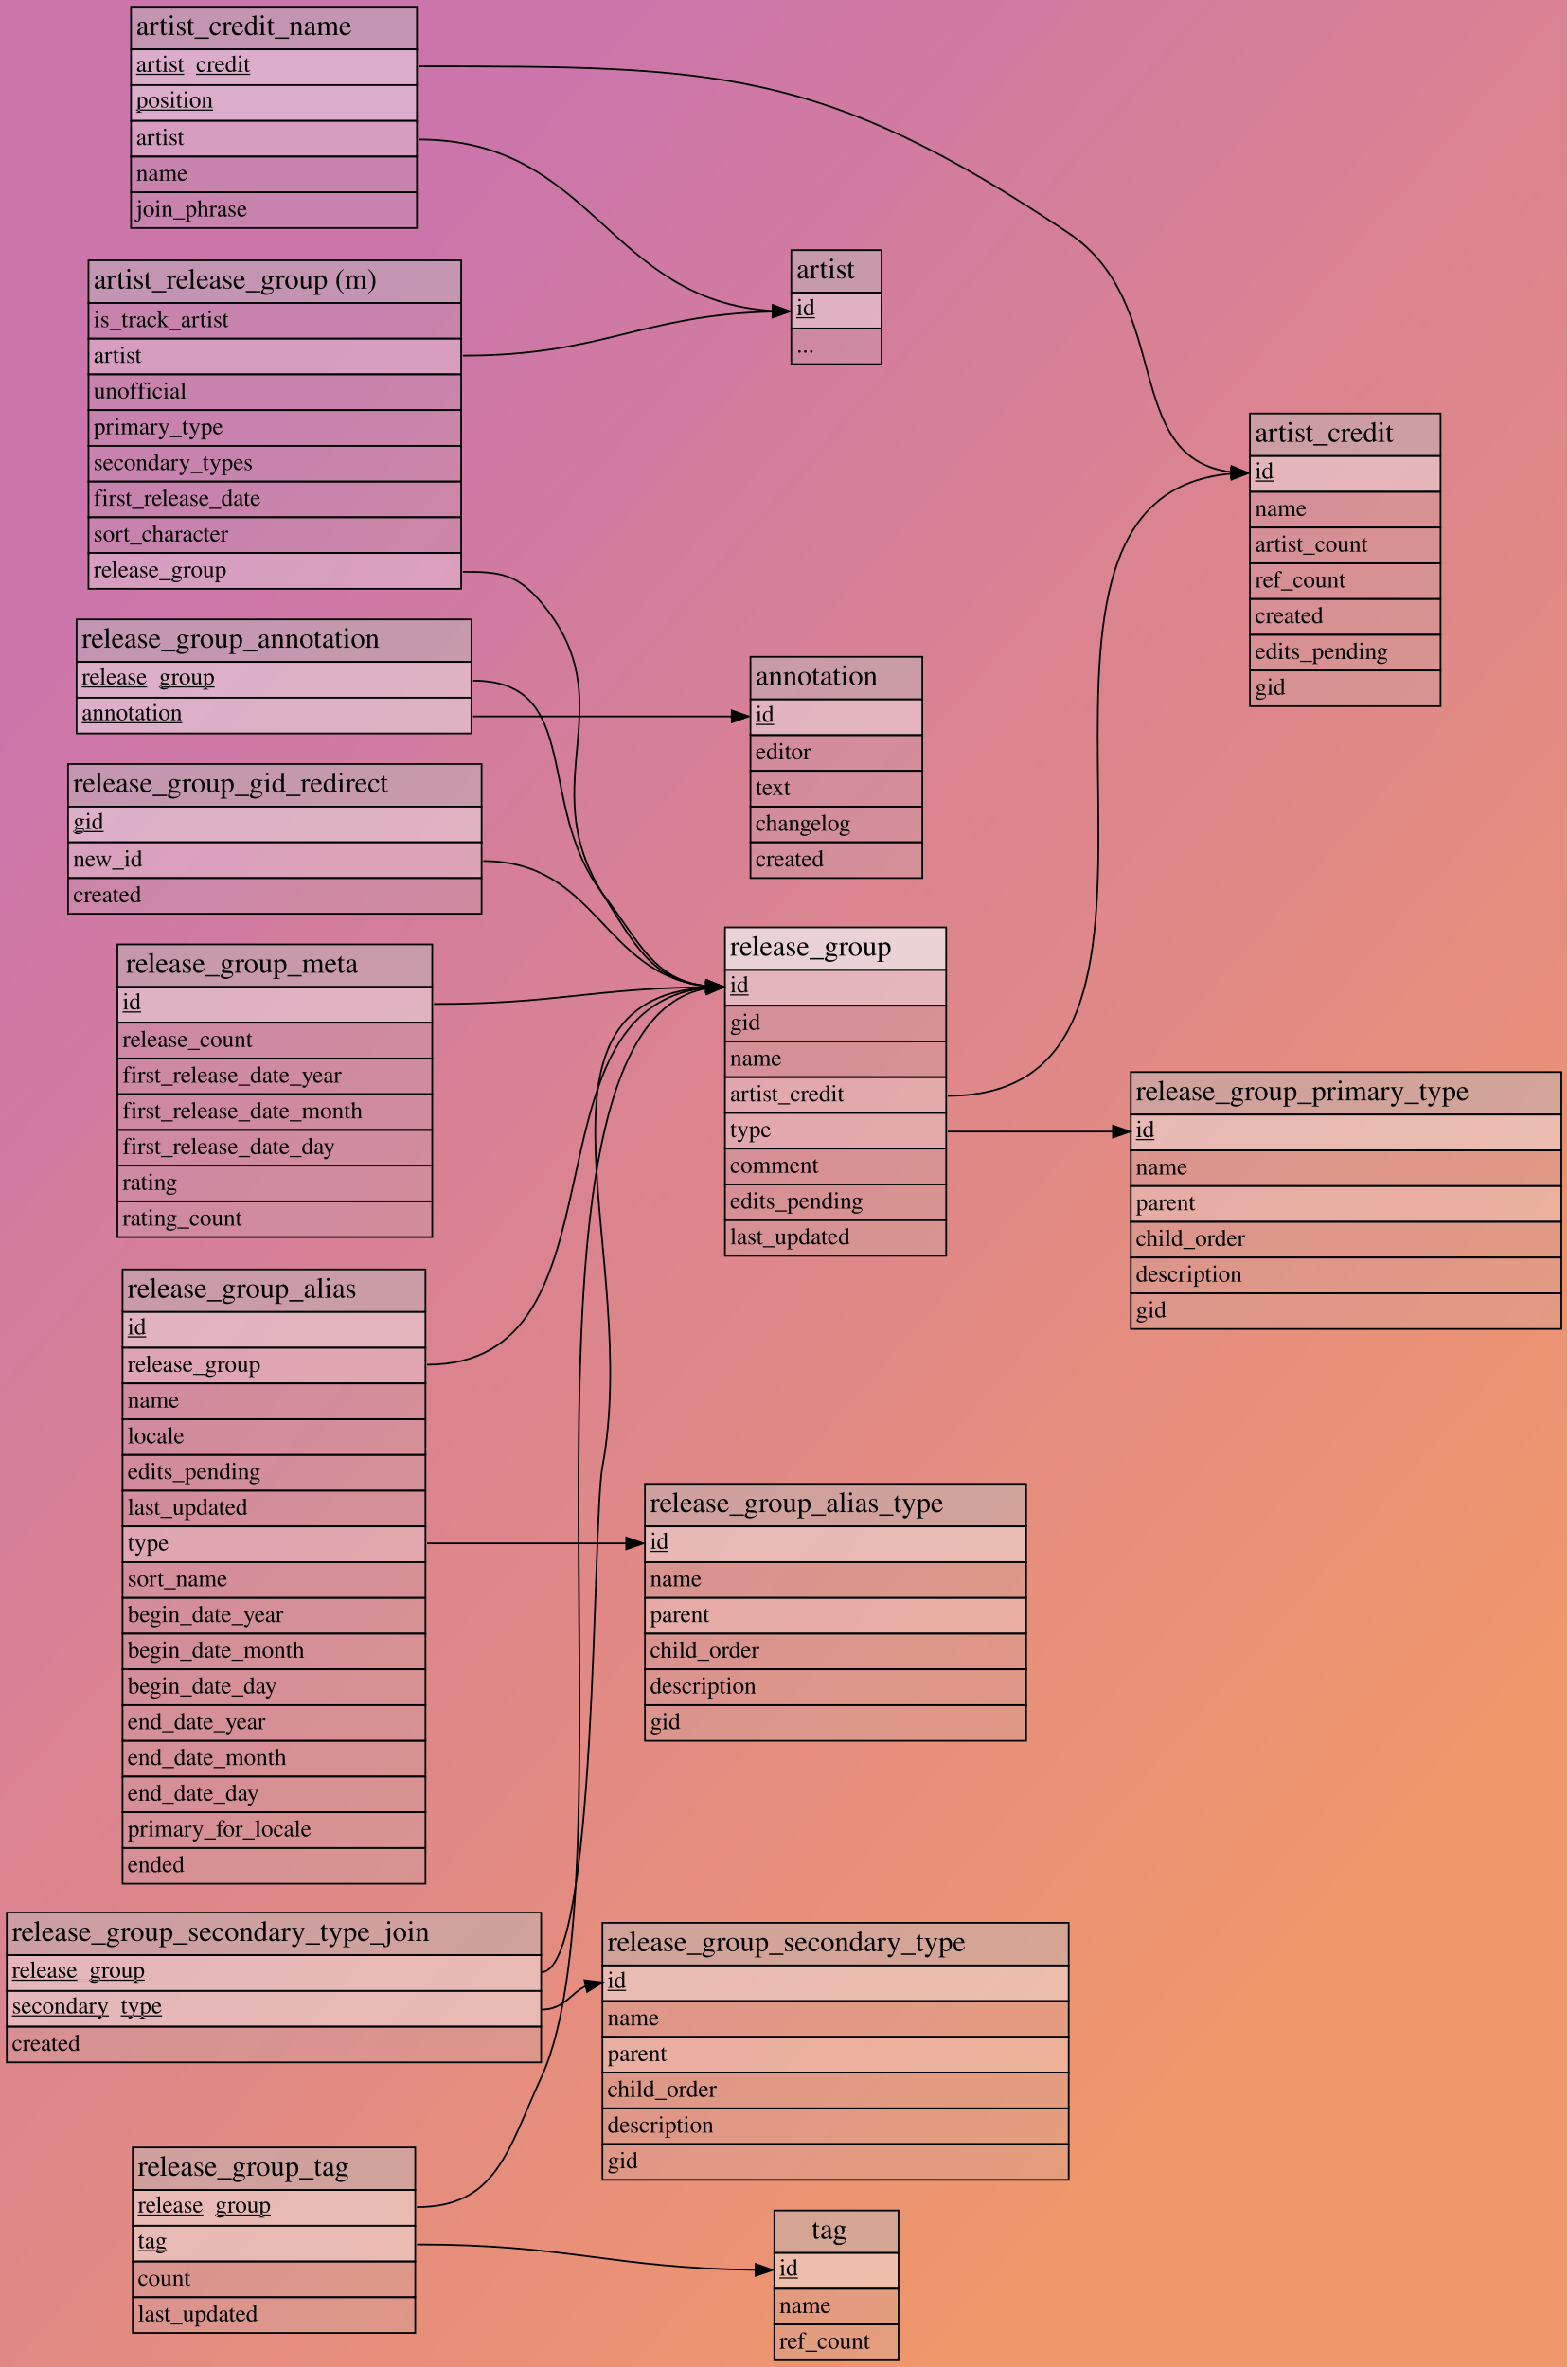
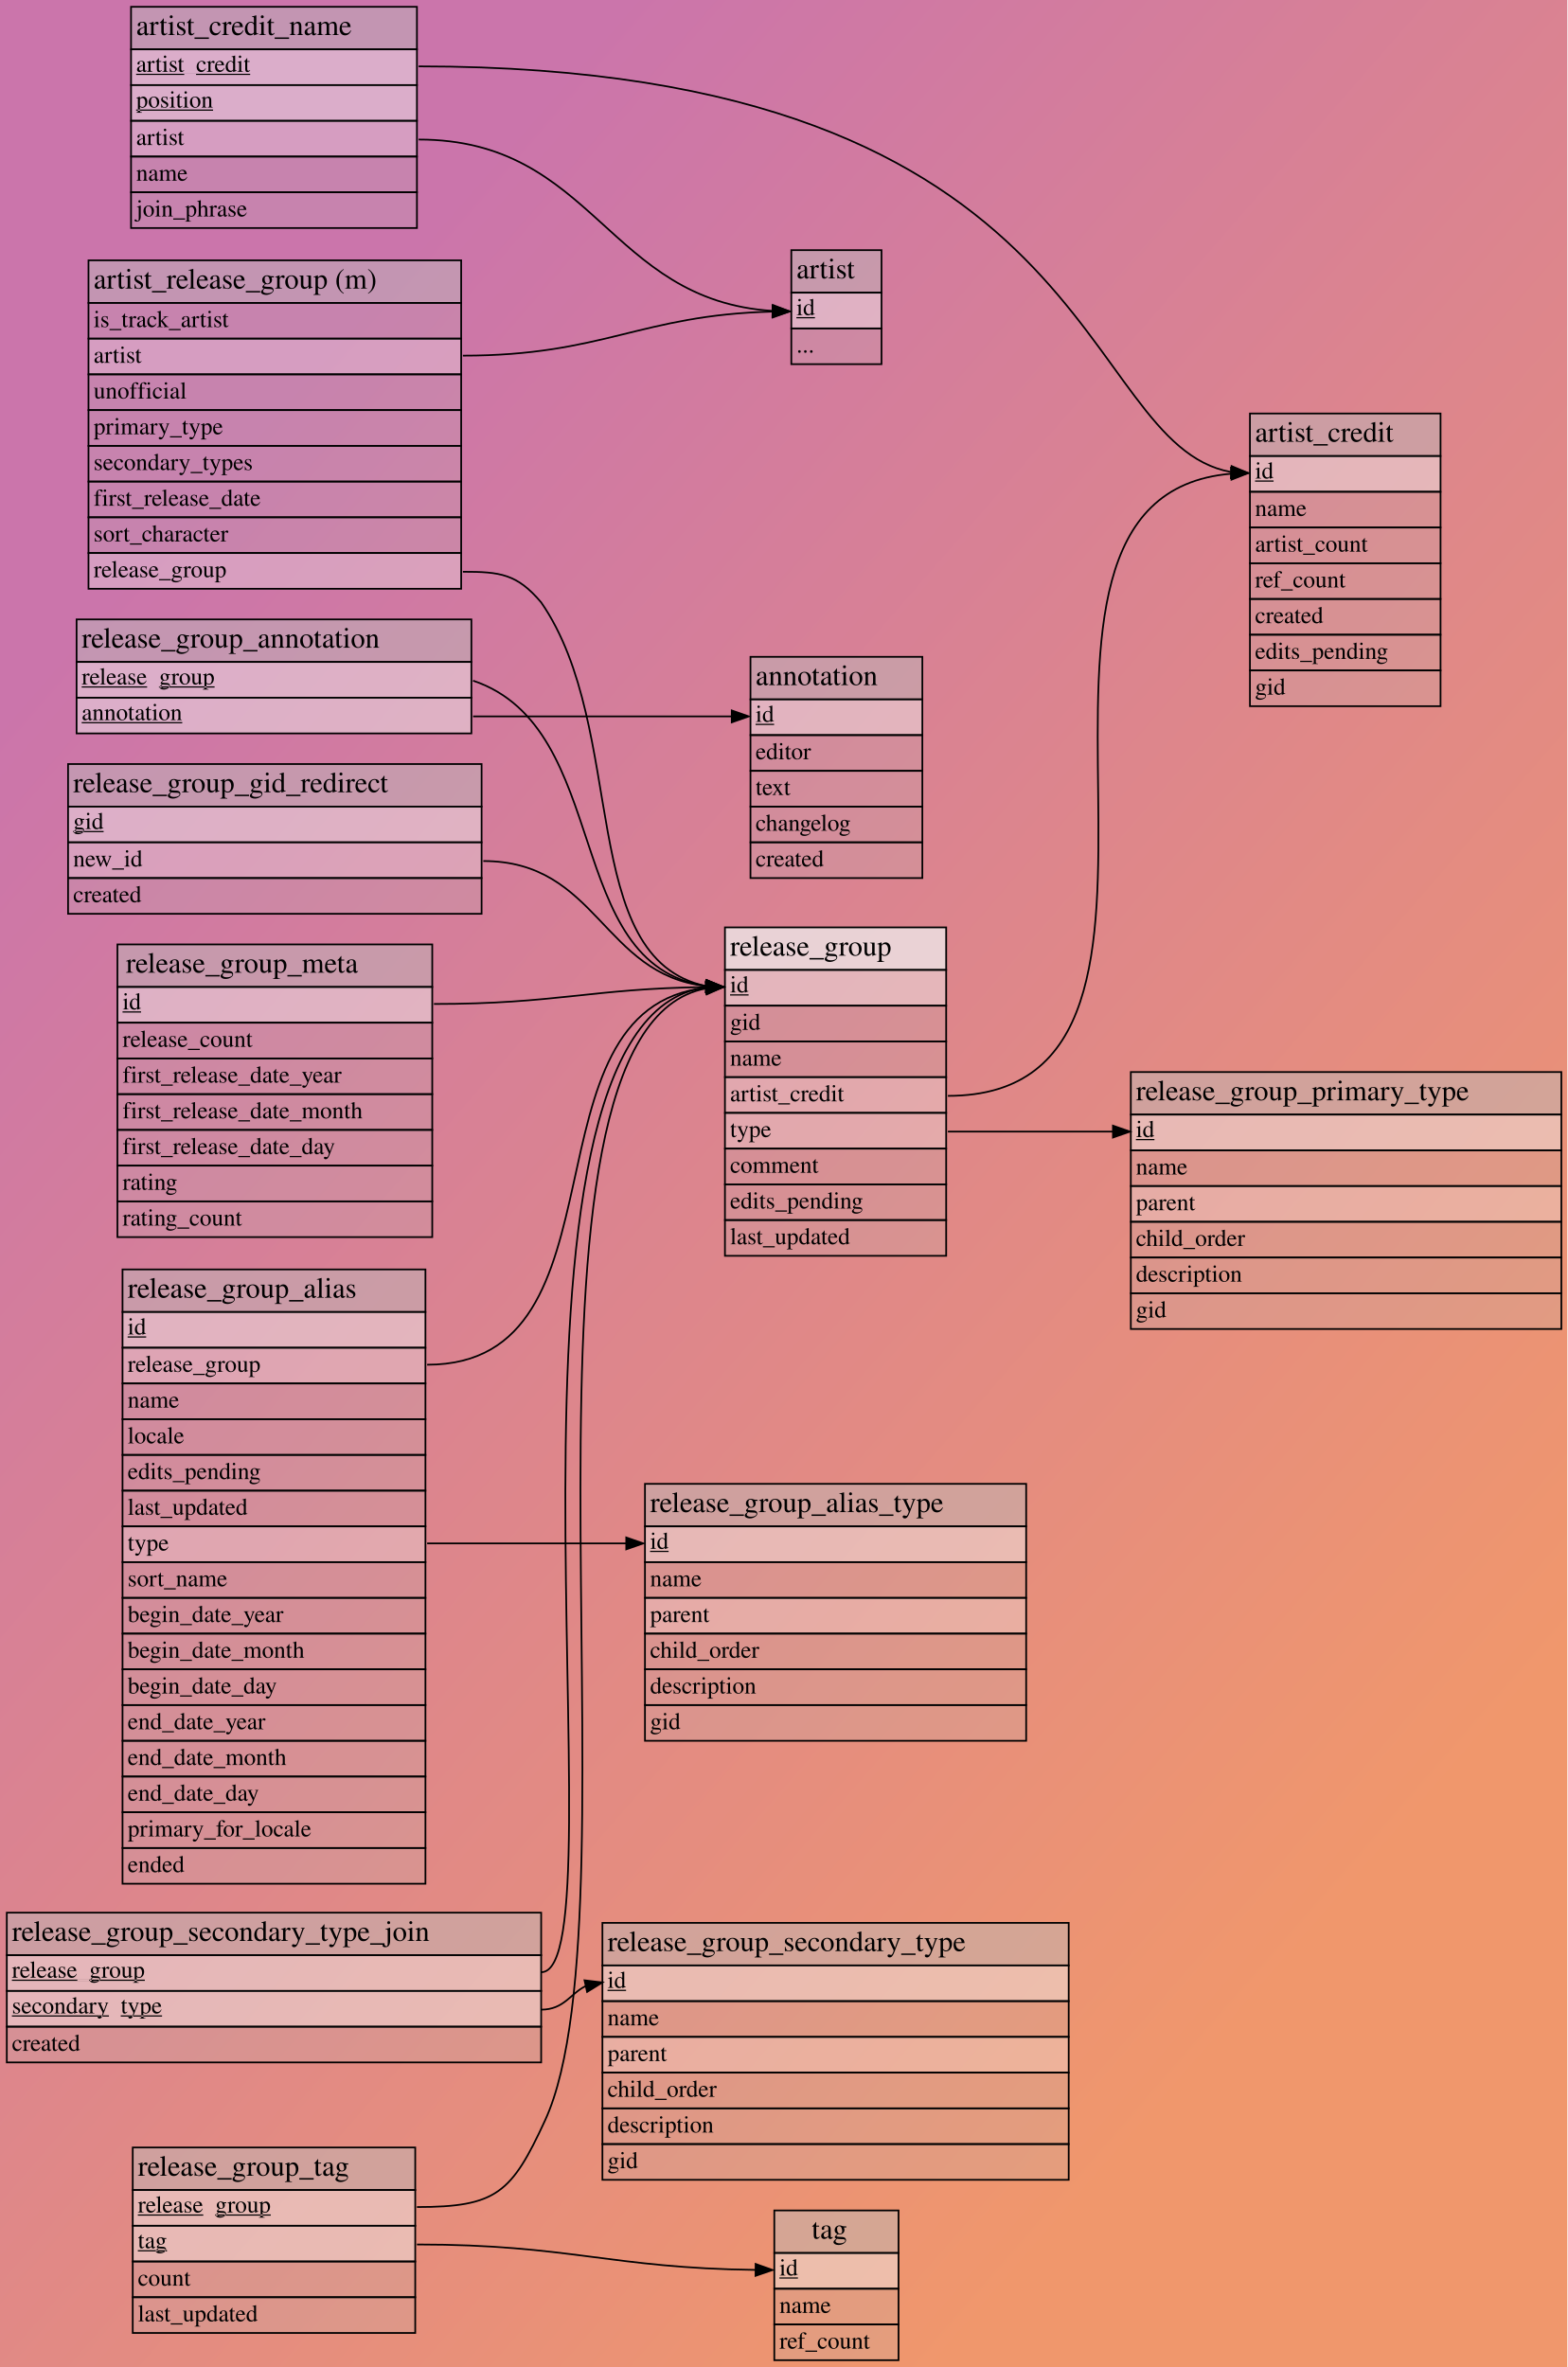
- <svg xmlns="http://www.w3.org/2000/svg" xmlns:xlink="http://www.w3.org/1999/xlink" width="921pt" height="1391pt" viewBox="0 0 921 1391">
+ <svg xmlns="http://www.w3.org/2000/svg" xmlns:xlink="http://www.w3.org/1999/xlink" width="921pt" height="1391pt" version="1.1" viewBox="0 0 921 1391">
  <g class="graph" transform="scale(1) translate(4 1387)">
    <a xlink:title="Tables for the “release_group” core entity type properties">
      <defs>
        <linearGradient id="l_0" x1="57.7" x2="855.3" y1="-1039.2" y2="-343.75" gradientUnits="userSpaceOnUse">
          <stop stop-color="#cb75ab" offset="0" />
          <stop stop-color="#f0976c" offset="1" />
        </linearGradient>
      </defs>
      <polygon points="-4 4 -4 -1387 917 -1387 917 4" fill="url(#l_0)" stroke="transparent" />
    </a>
    <g class="node">
      <polygon points="437 -976 437 -1001 538 -1001 538 -976" fill="#bbb" fill-opacity=".467" stroke="transparent" />
      <polygon points="437 -976 437 -1001 538 -1001 538 -976" fill="none" stroke="#000" />
      <text x="440" y="-984.4" font-family="Times,serif" font-size="17">annotation</text>
      <polygon points="437 -955 437 -976 538 -976 538 -955" fill="#eee" fill-opacity=".467" stroke="transparent" />
      <polygon points="437 -955 437 -976 538 -976 538 -955" fill="none" stroke="#000" />
      <text x="440" y="-962.8" font-family="Times,serif" font-size="14" text-decoration="underline">id</text>
      <polygon points="437 -934 437 -955 538 -955 538 -934" fill="#bbb" fill-opacity=".2" stroke="transparent" />
      <polygon points="437 -934 437 -955 538 -955 538 -934" fill="none" stroke="#000" />
      <text x="440" y="-940.8" font-family="Times,serif" font-size="14">editor</text>
      <polygon points="437 -913 437 -934 538 -934 538 -913" fill="#bbb" fill-opacity=".2" stroke="transparent" />
      <polygon points="437 -913 437 -934 538 -934 538 -913" fill="none" stroke="#000" />
      <text x="440" y="-919.8" font-family="Times,serif" font-size="14">text</text>
      <polygon points="437 -892 437 -913 538 -913 538 -892" fill="#bbb" fill-opacity=".2" stroke="transparent" />
      <polygon points="437 -892 437 -913 538 -913 538 -892" fill="none" stroke="#000" />
      <text x="440" y="-898.8" font-family="Times,serif" font-size="14">changelog</text>
      <polygon points="437 -871 437 -892 538 -892 538 -871" fill="#bbb" fill-opacity=".2" stroke="transparent" />
      <polygon points="437 -871 437 -892 538 -892 538 -871" fill="none" stroke="#000" />
      <text x="440" y="-877.8" font-family="Times,serif" font-size="14">created</text>
    </g>
    <g class="node">
      <polygon points="461 -1215 461 -1240 514 -1240 514 -1215" fill="#bbb" fill-opacity=".467" stroke="transparent" />
      <polygon points="461 -1215 461 -1240 514 -1240 514 -1215" fill="none" stroke="#000" />
      <text x="464" y="-1223.4" font-family="Times,serif" font-size="17">artist</text>
      <polygon points="461 -1194 461 -1215 514 -1215 514 -1194" fill="#eee" fill-opacity=".467" stroke="transparent" />
      <polygon points="461 -1194 461 -1215 514 -1215 514 -1194" fill="none" stroke="#000" />
      <text x="464" y="-1201.8" font-family="Times,serif" font-size="14" text-decoration="underline">id</text>
      <polygon points="461 -1173 461 -1194 514 -1194 514 -1173" fill="#bbb" fill-opacity=".2" stroke="transparent" />
      <polygon points="461 -1173 461 -1194 514 -1194 514 -1173" fill="none" stroke="#000" />
      <text x="464" y="-1179.8" font-family="Times,serif" font-size="14">...</text>
    </g>
    <g class="node">
      <polygon points="730.5 -1119 730.5 -1144 842.5 -1144 842.5 -1119" fill="#bbb" fill-opacity=".467" stroke="transparent" />
      <polygon points="730.5 -1119 730.5 -1144 842.5 -1144 842.5 -1119" fill="none" stroke="#000" />
      <text x="733.5" y="-1127.4" font-family="Times,serif" font-size="17">artist_credit</text>
      <polygon points="730.5 -1098 730.5 -1119 842.5 -1119 842.5 -1098" fill="#eee" fill-opacity=".467" stroke="transparent" />
      <polygon points="730.5 -1098 730.5 -1119 842.5 -1119 842.5 -1098" fill="none" stroke="#000" />
      <text x="733.5" y="-1105.8" font-family="Times,serif" font-size="14" text-decoration="underline">id</text>
      <polygon points="730.5 -1077 730.5 -1098 842.5 -1098 842.5 -1077" fill="#bbb" fill-opacity=".2" stroke="transparent" />
      <polygon points="730.5 -1077 730.5 -1098 842.5 -1098 842.5 -1077" fill="none" stroke="#000" />
      <text x="733.5" y="-1083.8" font-family="Times,serif" font-size="14">name</text>
      <polygon points="730.5 -1056 730.5 -1077 842.5 -1077 842.5 -1056" fill="#bbb" fill-opacity=".2" stroke="transparent" />
      <polygon points="730.5 -1056 730.5 -1077 842.5 -1077 842.5 -1056" fill="none" stroke="#000" />
      <text x="733.5" y="-1062.8" font-family="Times,serif" font-size="14">artist_count</text>
      <polygon points="730.5 -1035 730.5 -1056 842.5 -1056 842.5 -1035" fill="#bbb" fill-opacity=".2" stroke="transparent" />
      <polygon points="730.5 -1035 730.5 -1056 842.5 -1056 842.5 -1035" fill="none" stroke="#000" />
      <text x="733.5" y="-1041.8" font-family="Times,serif" font-size="14">ref_count</text>
      <polygon points="730.5 -1014 730.5 -1035 842.5 -1035 842.5 -1014" fill="#bbb" fill-opacity=".2" stroke="transparent" />
      <polygon points="730.5 -1014 730.5 -1035 842.5 -1035 842.5 -1014" fill="none" stroke="#000" />
      <text x="733.5" y="-1020.8" font-family="Times,serif" font-size="14">created</text>
      <polygon points="730.5 -993 730.5 -1014 842.5 -1014 842.5 -993" fill="#bbb" fill-opacity=".2" stroke="transparent" />
      <polygon points="730.5 -993 730.5 -1014 842.5 -1014 842.5 -993" fill="none" stroke="#000" />
      <text x="733.5" y="-999.8" font-family="Times,serif" font-size="14">edits_pending</text>
      <polygon points="730.5 -972 730.5 -993 842.5 -993 842.5 -972" fill="#bbb" fill-opacity=".2" stroke="transparent" />
      <polygon points="730.5 -972 730.5 -993 842.5 -993 842.5 -972" fill="none" stroke="#000" />
      <text x="733.5" y="-978.8" font-family="Times,serif" font-size="14">gid</text>
    </g>
    <g class="node">
      <polygon points="73 -1358 73 -1383 241 -1383 241 -1358" fill="#bbb" fill-opacity=".467" stroke="transparent" />
      <polygon points="73 -1358 73 -1383 241 -1383 241 -1358" fill="none" stroke="#000" />
      <text x="76" y="-1366.4" font-family="Times,serif" font-size="17">artist_credit_name</text>
      <polygon points="73 -1337 73 -1358 241 -1358 241 -1337" fill="#eee" fill-opacity=".467" stroke="transparent" />
      <polygon points="73 -1337 73 -1358 241 -1358 241 -1337" fill="none" stroke="#000" />
      <text x="76" y="-1344.8" font-family="Times,serif" font-size="14" text-decoration="underline">artist_credit</text>
      <polygon points="73 -1316 73 -1337 241 -1337 241 -1316" fill="#eee" fill-opacity=".467" stroke="transparent" />
      <polygon points="73 -1316 73 -1337 241 -1337 241 -1316" fill="none" stroke="#000" />
      <text x="76" y="-1323.8" font-family="Times,serif" font-size="14" text-decoration="underline">position</text>
      <polygon points="73 -1295 73 -1316 241 -1316 241 -1295" fill="#eee" fill-opacity=".333" stroke="transparent" />
      <polygon points="73 -1295 73 -1316 241 -1316 241 -1295" fill="none" stroke="#000" />
      <text x="76" y="-1301.8" font-family="Times,serif" font-size="14">artist</text>
      <polygon points="73 -1274 73 -1295 241 -1295 241 -1274" fill="#bbb" fill-opacity=".2" stroke="transparent" />
      <polygon points="73 -1274 73 -1295 241 -1295 241 -1274" fill="none" stroke="#000" />
      <text x="76" y="-1280.8" font-family="Times,serif" font-size="14">name</text>
      <polygon points="73 -1253 73 -1274 241 -1274 241 -1253" fill="#bbb" fill-opacity=".2" stroke="transparent" />
      <polygon points="73 -1253 73 -1274 241 -1274 241 -1253" fill="none" stroke="#000" />
      <text x="76" y="-1259.8" font-family="Times,serif" font-size="14">join_phrase</text>
    </g>
    <g class="edge">
      <path d="m242-1305c103.34 0 110.83 94.6 207.99 100.69" fill="none" stroke="#000" />
      <polygon points="450.11 -1207.8 460 -1204 449.9 -1200.8" stroke="#000" />
    </g>
    <g class="edge">
-       <path d="m242-1348c175.28 0 236.33 0.52 382 98 62 41.49 30.55 131.98 95.24 140.37" fill="none" stroke="#000" />
+       <path d="m242-1348c404.46 0 385.55 221.37 477.24 238.37" fill="none" stroke="#000" />
      <polygon points="719.73 -1113.1 729.5 -1109 719.31 -1106.1" stroke="#000" />
    </g>
    <g class="node">
      <polygon points="48 -1209 48 -1234 267 -1234 267 -1209" fill="#bbb" fill-opacity=".467" stroke="transparent" />
      <polygon points="48 -1209 48 -1234 267 -1234 267 -1209" fill="none" stroke="#000" />
      <text x="51" y="-1217.4" font-family="Times,serif" font-size="17">artist_release_group (m)</text>
      <polygon points="48 -1188 48 -1209 267 -1209 267 -1188" fill="#bbb" fill-opacity=".2" stroke="transparent" />
      <polygon points="48 -1188 48 -1209 267 -1209 267 -1188" fill="none" stroke="#000" />
      <text x="51" y="-1194.8" font-family="Times,serif" font-size="14">is_track_artist</text>
      <polygon points="48 -1167 48 -1188 267 -1188 267 -1167" fill="#eee" fill-opacity=".333" stroke="transparent" />
      <polygon points="48 -1167 48 -1188 267 -1188 267 -1167" fill="none" stroke="#000" />
      <text x="51" y="-1173.8" font-family="Times,serif" font-size="14">artist</text>
      <polygon points="48 -1146 48 -1167 267 -1167 267 -1146" fill="#bbb" fill-opacity=".2" stroke="transparent" />
      <polygon points="48 -1146 48 -1167 267 -1167 267 -1146" fill="none" stroke="#000" />
      <text x="51" y="-1152.8" font-family="Times,serif" font-size="14">unofficial</text>
      <polygon points="48 -1125 48 -1146 267 -1146 267 -1125" fill="#bbb" fill-opacity=".2" stroke="transparent" />
      <polygon points="48 -1125 48 -1146 267 -1146 267 -1125" fill="none" stroke="#000" />
      <text x="51" y="-1131.8" font-family="Times,serif" font-size="14">primary_type</text>
      <polygon points="48 -1104 48 -1125 267 -1125 267 -1104" fill="#bbb" fill-opacity=".2" stroke="transparent" />
      <polygon points="48 -1104 48 -1125 267 -1125 267 -1104" fill="none" stroke="#000" />
      <text x="51" y="-1110.8" font-family="Times,serif" font-size="14">secondary_types</text>
      <polygon points="48 -1083 48 -1104 267 -1104 267 -1083" fill="#bbb" fill-opacity=".2" stroke="transparent" />
      <polygon points="48 -1083 48 -1104 267 -1104 267 -1083" fill="none" stroke="#000" />
      <text x="51" y="-1089.8" font-family="Times,serif" font-size="14">first_release_date</text>
      <polygon points="48 -1062 48 -1083 267 -1083 267 -1062" fill="#bbb" fill-opacity=".2" stroke="transparent" />
      <polygon points="48 -1062 48 -1083 267 -1083 267 -1062" fill="none" stroke="#000" />
      <text x="51" y="-1068.8" font-family="Times,serif" font-size="14">sort_character</text>
      <polygon points="48 -1041 48 -1062 267 -1062 267 -1041" fill="#eee" fill-opacity=".333" stroke="transparent" />
      <polygon points="48 -1041 48 -1062 267 -1062 267 -1041" fill="none" stroke="#000" />
      <text x="51" y="-1047.8" font-family="Times,serif" font-size="14">release_group</text>
    </g>
    <g class="edge">
      <path d="m268-1178c82.58 0 104.15-23.91 181.73-25.87" fill="none" stroke="#000" />
      <polygon points="449.96 -1207.4 460 -1204 450.04 -1200.4" stroke="#000" />
    </g>
    <g class="node">
      <polygon points="422 -817 422 -842 552 -842 552 -817" fill="#eee" fill-opacity=".733" stroke="transparent" />
      <polygon points="422 -817 422 -842 552 -842 552 -817" fill="none" stroke="#000" />
      <text x="425" y="-825.4" font-family="Times,serif" font-size="17">release_group</text>
      <polygon points="422 -796 422 -817 552 -817 552 -796" fill="#eee" fill-opacity=".467" stroke="transparent" />
      <polygon points="422 -796 422 -817 552 -817 552 -796" fill="none" stroke="#000" />
      <text x="425" y="-803.8" font-family="Times,serif" font-size="14" text-decoration="underline">id</text>
      <polygon points="422 -775 422 -796 552 -796 552 -775" fill="#bbb" fill-opacity=".2" stroke="transparent" />
      <polygon points="422 -775 422 -796 552 -796 552 -775" fill="none" stroke="#000" />
      <text x="425" y="-781.8" font-family="Times,serif" font-size="14">gid</text>
      <polygon points="422 -754 422 -775 552 -775 552 -754" fill="#bbb" fill-opacity=".2" stroke="transparent" />
      <polygon points="422 -754 422 -775 552 -775 552 -754" fill="none" stroke="#000" />
      <text x="425" y="-760.8" font-family="Times,serif" font-size="14">name</text>
      <polygon points="422 -733 422 -754 552 -754 552 -733" fill="#eee" fill-opacity=".333" stroke="transparent" />
      <polygon points="422 -733 422 -754 552 -754 552 -733" fill="none" stroke="#000" />
      <text x="425" y="-739.8" font-family="Times,serif" font-size="14">artist_credit</text>
      <polygon points="422 -712 422 -733 552 -733 552 -712" fill="#eee" fill-opacity=".333" stroke="transparent" />
      <polygon points="422 -712 422 -733 552 -733 552 -712" fill="none" stroke="#000" />
      <text x="425" y="-718.8" font-family="Times,serif" font-size="14">type</text>
      <polygon points="422 -691 422 -712 552 -712 552 -691" fill="#bbb" fill-opacity=".2" stroke="transparent" />
      <polygon points="422 -691 422 -712 552 -712 552 -691" fill="none" stroke="#000" />
      <text x="425" y="-697.8" font-family="Times,serif" font-size="14">comment</text>
      <polygon points="422 -670 422 -691 552 -691 552 -670" fill="#bbb" fill-opacity=".2" stroke="transparent" />
      <polygon points="422 -670 422 -691 552 -691 552 -670" fill="none" stroke="#000" />
      <text x="425" y="-676.8" font-family="Times,serif" font-size="14">edits_pending</text>
      <polygon points="422 -649 422 -670 552 -670 552 -649" fill="#bbb" fill-opacity=".2" stroke="transparent" />
      <polygon points="422 -649 422 -670 552 -670 552 -649" fill="none" stroke="#000" />
      <text x="425" y="-655.8" font-family="Times,serif" font-size="14">last_updated</text>
    </g>
    <g class="edge">
-       <path d="m268-1051c21.95 0 31.81 1.25 46 18 50.19 59.27-5.23 105.18 36 171 19.29 30.79 29.21 51.09 60.94 54.49" fill="none" stroke="#000" />
+       <path d="m268-1051c21.95 0 31.81 1.25 46 18 51.572 74.546 20.37 209.35 96.94 225.49" fill="none" stroke="#000" />
      <polygon points="411.19 -811 421 -807 410.84 -804.01" stroke="#000" />
    </g>
    <g class="edge">
      <path d="m553-743c177.07 0 2.98-351.84 166.33-365.59" fill="none" stroke="#000" />
      <polygon points="719.37 -1112.1 729.5 -1109 719.65 -1105.1" stroke="#000" />
    </g>
    <g class="node">
      <polygon points="660.5 -732 660.5 -757 913.5 -757 913.5 -732" fill="#bbb" fill-opacity=".467" stroke="transparent" />
      <polygon points="660.5 -732 660.5 -757 913.5 -757 913.5 -732" fill="none" stroke="#000" />
      <text x="663.5" y="-740.4" font-family="Times,serif" font-size="17">release_group_primary_type</text>
      <polygon points="660.5 -711 660.5 -732 913.5 -732 913.5 -711" fill="#eee" fill-opacity=".467" stroke="transparent" />
      <polygon points="660.5 -711 660.5 -732 913.5 -732 913.5 -711" fill="none" stroke="#000" />
      <text x="663.5" y="-718.8" font-family="Times,serif" font-size="14" text-decoration="underline">id</text>
      <polygon points="660.5 -690 660.5 -711 913.5 -711 913.5 -690" fill="#bbb" fill-opacity=".2" stroke="transparent" />
      <polygon points="660.5 -690 660.5 -711 913.5 -711 913.5 -690" fill="none" stroke="#000" />
      <text x="663.5" y="-696.8" font-family="Times,serif" font-size="14">name</text>
      <polygon points="660.5 -669 660.5 -690 913.5 -690 913.5 -669" fill="#eee" fill-opacity=".333" stroke="transparent" />
      <polygon points="660.5 -669 660.5 -690 913.5 -690 913.5 -669" fill="none" stroke="#000" />
      <text x="663.5" y="-675.8" font-family="Times,serif" font-size="14">parent</text>
      <polygon points="660.5 -648 660.5 -669 913.5 -669 913.5 -648" fill="#bbb" fill-opacity=".2" stroke="transparent" />
      <polygon points="660.5 -648 660.5 -669 913.5 -669 913.5 -648" fill="none" stroke="#000" />
      <text x="663.5" y="-654.8" font-family="Times,serif" font-size="14">child_order</text>
      <polygon points="660.5 -627 660.5 -648 913.5 -648 913.5 -627" fill="#bbb" fill-opacity=".2" stroke="transparent" />
      <polygon points="660.5 -627 660.5 -648 913.5 -648 913.5 -627" fill="none" stroke="#000" />
      <text x="663.5" y="-633.8" font-family="Times,serif" font-size="14">description</text>
      <polygon points="660.5 -606 660.5 -627 913.5 -627 913.5 -606" fill="#bbb" fill-opacity=".2" stroke="transparent" />
      <polygon points="660.5 -606 660.5 -627 913.5 -627 913.5 -606" fill="none" stroke="#000" />
      <text x="663.5" y="-612.8" font-family="Times,serif" font-size="14">gid</text>
    </g>
    <g class="edge">
      <path d="m553-722h96.97" fill="none" stroke="#000" />
      <polygon points="650 -725.5 660 -722 650 -718.5" stroke="#000" />
    </g>
    <g class="node">
      <polygon points="68 -616 68 -641 246 -641 246 -616" fill="#bbb" fill-opacity=".467" stroke="transparent" />
      <polygon points="68 -616 68 -641 246 -641 246 -616" fill="none" stroke="#000" />
      <text x="71" y="-624.4" font-family="Times,serif" font-size="17">release_group_alias</text>
      <polygon points="68 -595 68 -616 246 -616 246 -595" fill="#eee" fill-opacity=".467" stroke="transparent" />
      <polygon points="68 -595 68 -616 246 -616 246 -595" fill="none" stroke="#000" />
      <text x="71" y="-602.8" font-family="Times,serif" font-size="14" text-decoration="underline">id</text>
      <polygon points="68 -574 68 -595 246 -595 246 -574" fill="#eee" fill-opacity=".333" stroke="transparent" />
      <polygon points="68 -574 68 -595 246 -595 246 -574" fill="none" stroke="#000" />
      <text x="71" y="-580.8" font-family="Times,serif" font-size="14">release_group</text>
      <polygon points="68 -553 68 -574 246 -574 246 -553" fill="#bbb" fill-opacity=".2" stroke="transparent" />
      <polygon points="68 -553 68 -574 246 -574 246 -553" fill="none" stroke="#000" />
      <text x="71" y="-559.8" font-family="Times,serif" font-size="14">name</text>
      <polygon points="68 -532 68 -553 246 -553 246 -532" fill="#bbb" fill-opacity=".2" stroke="transparent" />
      <polygon points="68 -532 68 -553 246 -553 246 -532" fill="none" stroke="#000" />
      <text x="71" y="-538.8" font-family="Times,serif" font-size="14">locale</text>
      <polygon points="68 -511 68 -532 246 -532 246 -511" fill="#bbb" fill-opacity=".2" stroke="transparent" />
      <polygon points="68 -511 68 -532 246 -532 246 -511" fill="none" stroke="#000" />
      <text x="71" y="-517.8" font-family="Times,serif" font-size="14">edits_pending</text>
      <polygon points="68 -490 68 -511 246 -511 246 -490" fill="#bbb" fill-opacity=".2" stroke="transparent" />
      <polygon points="68 -490 68 -511 246 -511 246 -490" fill="none" stroke="#000" />
      <text x="71" y="-496.8" font-family="Times,serif" font-size="14">last_updated</text>
      <polygon points="68 -469 68 -490 246 -490 246 -469" fill="#eee" fill-opacity=".333" stroke="transparent" />
      <polygon points="68 -469 68 -490 246 -490 246 -469" fill="none" stroke="#000" />
      <text x="71" y="-475.8" font-family="Times,serif" font-size="14">type</text>
      <polygon points="68 -448 68 -469 246 -469 246 -448" fill="#bbb" fill-opacity=".2" stroke="transparent" />
      <polygon points="68 -448 68 -469 246 -469 246 -448" fill="none" stroke="#000" />
      <text x="71" y="-454.8" font-family="Times,serif" font-size="14">sort_name</text>
      <polygon points="68 -427 68 -448 246 -448 246 -427" fill="#bbb" fill-opacity=".2" stroke="transparent" />
      <polygon points="68 -427 68 -448 246 -448 246 -427" fill="none" stroke="#000" />
      <text x="71" y="-433.8" font-family="Times,serif" font-size="14">begin_date_year</text>
      <polygon points="68 -406 68 -427 246 -427 246 -406" fill="#bbb" fill-opacity=".2" stroke="transparent" />
      <polygon points="68 -406 68 -427 246 -427 246 -406" fill="none" stroke="#000" />
      <text x="71" y="-412.8" font-family="Times,serif" font-size="14">begin_date_month</text>
      <polygon points="68 -385 68 -406 246 -406 246 -385" fill="#bbb" fill-opacity=".2" stroke="transparent" />
      <polygon points="68 -385 68 -406 246 -406 246 -385" fill="none" stroke="#000" />
      <text x="71" y="-391.8" font-family="Times,serif" font-size="14">begin_date_day</text>
      <polygon points="68 -364 68 -385 246 -385 246 -364" fill="#bbb" fill-opacity=".2" stroke="transparent" />
      <polygon points="68 -364 68 -385 246 -385 246 -364" fill="none" stroke="#000" />
      <text x="71" y="-370.8" font-family="Times,serif" font-size="14">end_date_year</text>
      <polygon points="68 -343 68 -364 246 -364 246 -343" fill="#bbb" fill-opacity=".2" stroke="transparent" />
      <polygon points="68 -343 68 -364 246 -364 246 -343" fill="none" stroke="#000" />
      <text x="71" y="-349.8" font-family="Times,serif" font-size="14">end_date_month</text>
      <polygon points="68 -322 68 -343 246 -343 246 -322" fill="#bbb" fill-opacity=".2" stroke="transparent" />
      <polygon points="68 -322 68 -343 246 -343 246 -322" fill="none" stroke="#000" />
      <text x="71" y="-328.8" font-family="Times,serif" font-size="14">end_date_day</text>
      <polygon points="68 -301 68 -322 246 -322 246 -301" fill="#bbb" fill-opacity=".2" stroke="transparent" />
      <polygon points="68 -301 68 -322 246 -322 246 -301" fill="none" stroke="#000" />
      <text x="71" y="-307.8" font-family="Times,serif" font-size="14">primary_for_locale</text>
      <polygon points="68 -280 68 -301 246 -301 246 -280" fill="#bbb" fill-opacity=".2" stroke="transparent" />
      <polygon points="68 -280 68 -301 246 -301 246 -280" fill="none" stroke="#000" />
      <text x="71" y="-286.8" font-family="Times,serif" font-size="14">ended</text>
    </g>
    <g class="edge">
      <path d="m247-585c121.81 0 52.82-209.6 163.83-221.48" fill="none" stroke="#000" />
      <polygon points="410.83 -809.98 421 -807 411.19 -802.99" stroke="#000" />
    </g>
    <g class="node">
      <polygon points="375 -490 375 -515 599 -515 599 -490" fill="#bbb" fill-opacity=".467" stroke="transparent" />
      <polygon points="375 -490 375 -515 599 -515 599 -490" fill="none" stroke="#000" />
      <text x="378" y="-498.4" font-family="Times,serif" font-size="17">release_group_alias_type</text>
      <polygon points="375 -469 375 -490 599 -490 599 -469" fill="#eee" fill-opacity=".467" stroke="transparent" />
      <polygon points="375 -469 375 -490 599 -490 599 -469" fill="none" stroke="#000" />
      <text x="378" y="-476.8" font-family="Times,serif" font-size="14" text-decoration="underline">id</text>
      <polygon points="375 -448 375 -469 599 -469 599 -448" fill="#bbb" fill-opacity=".2" stroke="transparent" />
      <polygon points="375 -448 375 -469 599 -469 599 -448" fill="none" stroke="#000" />
      <text x="378" y="-454.8" font-family="Times,serif" font-size="14">name</text>
      <polygon points="375 -427 375 -448 599 -448 599 -427" fill="#eee" fill-opacity=".333" stroke="transparent" />
      <polygon points="375 -427 375 -448 599 -448 599 -427" fill="none" stroke="#000" />
      <text x="378" y="-433.8" font-family="Times,serif" font-size="14">parent</text>
      <polygon points="375 -406 375 -427 599 -427 599 -406" fill="#bbb" fill-opacity=".2" stroke="transparent" />
      <polygon points="375 -406 375 -427 599 -427 599 -406" fill="none" stroke="#000" />
      <text x="378" y="-412.8" font-family="Times,serif" font-size="14">child_order</text>
      <polygon points="375 -385 375 -406 599 -406 599 -385" fill="#bbb" fill-opacity=".2" stroke="transparent" />
      <polygon points="375 -385 375 -406 599 -406 599 -385" fill="none" stroke="#000" />
      <text x="378" y="-391.8" font-family="Times,serif" font-size="14">description</text>
      <polygon points="375 -364 375 -385 599 -385 599 -364" fill="#bbb" fill-opacity=".2" stroke="transparent" />
      <polygon points="375 -364 375 -385 599 -385 599 -364" fill="none" stroke="#000" />
      <text x="378" y="-370.8" font-family="Times,serif" font-size="14">gid</text>
    </g>
    <g class="edge">
      <path d="m247-480h116.89" fill="none" stroke="#000" />
      <polygon points="364 -483.5 374 -480 364 -476.5" stroke="#000" />
    </g>
    <g class="node">
      <polygon points="41 -998 41 -1023 273 -1023 273 -998" fill="#bbb" fill-opacity=".467" stroke="transparent" />
      <polygon points="41 -998 41 -1023 273 -1023 273 -998" fill="none" stroke="#000" />
      <text x="44" y="-1006.4" font-family="Times,serif" font-size="17">release_group_annotation</text>
      <polygon points="41 -977 41 -998 273 -998 273 -977" fill="#eee" fill-opacity=".467" stroke="transparent" />
      <polygon points="41 -977 41 -998 273 -998 273 -977" fill="none" stroke="#000" />
      <text x="44" y="-984.8" font-family="Times,serif" font-size="14" text-decoration="underline">release_group</text>
      <polygon points="41 -956 41 -977 273 -977 273 -956" fill="#eee" fill-opacity=".467" stroke="transparent" />
      <polygon points="41 -956 41 -977 273 -977 273 -956" fill="none" stroke="#000" />
      <text x="44" y="-963.8" font-family="Times,serif" font-size="14" text-decoration="underline">annotation</text>
    </g>
    <g class="edge">
      <path d="m274-966h151.83" fill="none" stroke="#000" />
      <polygon points="426 -969.5 436 -966 426 -962.5" stroke="#000" />
    </g>
    <g class="edge">
-       <path d="m274-987c65.02 0 36.33 73.48 76 125 22.16 28.79 29.73 50.73 61.01 54.44" fill="none" stroke="#000" />
+       <path d="m274-987c82.7 27.902 51.642 167.12 137.01 179.44" fill="none" stroke="#000" />
      <polygon points="411.21 -811.05 421 -807 410.82 -804.06" stroke="#000" />
    </g>
    <g class="node">
      <polygon points="36 -913 36 -938 279 -938 279 -913" fill="#bbb" fill-opacity=".467" stroke="transparent" />
      <polygon points="36 -913 36 -938 279 -938 279 -913" fill="none" stroke="#000" />
      <text x="39" y="-921.4" font-family="Times,serif" font-size="17">release_group_gid_redirect</text>
      <polygon points="36 -892 36 -913 279 -913 279 -892" fill="#eee" fill-opacity=".467" stroke="transparent" />
      <polygon points="36 -892 36 -913 279 -913 279 -892" fill="none" stroke="#000" />
      <text x="39" y="-899.8" font-family="Times,serif" font-size="14" text-decoration="underline">gid</text>
      <polygon points="36 -871 36 -892 279 -892 279 -871" fill="#eee" fill-opacity=".333" stroke="transparent" />
      <polygon points="36 -871 36 -892 279 -892 279 -871" fill="none" stroke="#000" />
      <text x="39" y="-877.8" font-family="Times,serif" font-size="14">new_id</text>
      <polygon points="36 -850 36 -871 279 -871 279 -850" fill="#bbb" fill-opacity=".2" stroke="transparent" />
      <polygon points="36 -850 36 -871 279 -871 279 -850" fill="none" stroke="#000" />
      <text x="39" y="-856.8" font-family="Times,serif" font-size="14">created</text>
    </g>
    <g class="edge">
      <path d="m280-881c67.18 0 70.1 66.68 130.75 73.45" fill="none" stroke="#000" />
      <polygon points="411.2 -811.03 421 -807 410.83 -804.04" stroke="#000" />
    </g>
    <g class="node">
      <polygon points="65 -807 65 -832 250 -832 250 -807" fill="#bbb" fill-opacity=".467" stroke="transparent" />
      <polygon points="65 -807 65 -832 250 -832 250 -807" fill="none" stroke="#000" />
      <text x="70" y="-815.4" font-family="Times,serif" font-size="17">release_group_meta</text>
      <polygon points="65 -786 65 -807 250 -807 250 -786" fill="#eee" fill-opacity=".467" stroke="transparent" />
      <polygon points="65 -786 65 -807 250 -807 250 -786" fill="none" stroke="#000" />
      <text x="68" y="-793.8" font-family="Times,serif" font-size="14" text-decoration="underline">id</text>
      <polygon points="65 -765 65 -786 250 -786 250 -765" fill="#bbb" fill-opacity=".2" stroke="transparent" />
      <polygon points="65 -765 65 -786 250 -786 250 -765" fill="none" stroke="#000" />
      <text x="68" y="-771.8" font-family="Times,serif" font-size="14">release_count</text>
      <polygon points="65 -744 65 -765 250 -765 250 -744" fill="#bbb" fill-opacity=".2" stroke="transparent" />
      <polygon points="65 -744 65 -765 250 -765 250 -744" fill="none" stroke="#000" />
      <text x="68" y="-750.8" font-family="Times,serif" font-size="14">first_release_date_year</text>
      <polygon points="65 -723 65 -744 250 -744 250 -723" fill="#bbb" fill-opacity=".2" stroke="transparent" />
      <polygon points="65 -723 65 -744 250 -744 250 -723" fill="none" stroke="#000" />
      <text x="68" y="-729.8" font-family="Times,serif" font-size="14">first_release_date_month</text>
      <polygon points="65 -702 65 -723 250 -723 250 -702" fill="#bbb" fill-opacity=".2" stroke="transparent" />
      <polygon points="65 -702 65 -723 250 -723 250 -702" fill="none" stroke="#000" />
      <text x="68" y="-708.8" font-family="Times,serif" font-size="14">first_release_date_day</text>
      <polygon points="65 -681 65 -702 250 -702 250 -681" fill="#bbb" fill-opacity=".2" stroke="transparent" />
      <polygon points="65 -681 65 -702 250 -702 250 -681" fill="none" stroke="#000" />
      <text x="68" y="-687.8" font-family="Times,serif" font-size="14">rating</text>
      <polygon points="65 -660 65 -681 250 -681 250 -660" fill="#bbb" fill-opacity=".2" stroke="transparent" />
      <polygon points="65 -660 65 -681 250 -681 250 -660" fill="none" stroke="#000" />
      <text x="68" y="-666.8" font-family="Times,serif" font-size="14">rating_count</text>
    </g>
    <g class="edge">
      <path d="m251-797c72.14 0 92.44-9.08 159.72-9.94" fill="none" stroke="#000" />
      <polygon points="410.98 -810.44 421 -807 411.02 -803.44" stroke="#000" />
    </g>
    <g class="node">
      <polygon points="350 -232 350 -257 624 -257 624 -232" fill="#bbb" fill-opacity=".467" stroke="transparent" />
      <polygon points="350 -232 350 -257 624 -257 624 -232" fill="none" stroke="#000" />
      <text x="353" y="-240.4" font-family="Times,serif" font-size="17">release_group_secondary_type</text>
      <polygon points="350 -211 350 -232 624 -232 624 -211" fill="#eee" fill-opacity=".467" stroke="transparent" />
      <polygon points="350 -211 350 -232 624 -232 624 -211" fill="none" stroke="#000" />
      <text x="353" y="-218.8" font-family="Times,serif" font-size="14" text-decoration="underline">id</text>
      <polygon points="350 -190 350 -211 624 -211 624 -190" fill="#bbb" fill-opacity=".2" stroke="transparent" />
      <polygon points="350 -190 350 -211 624 -211 624 -190" fill="none" stroke="#000" />
      <text x="353" y="-196.8" font-family="Times,serif" font-size="14">name</text>
      <polygon points="350 -169 350 -190 624 -190 624 -169" fill="#eee" fill-opacity=".333" stroke="transparent" />
      <polygon points="350 -169 350 -190 624 -190 624 -169" fill="none" stroke="#000" />
      <text x="353" y="-175.8" font-family="Times,serif" font-size="14">parent</text>
      <polygon points="350 -148 350 -169 624 -169 624 -148" fill="#bbb" fill-opacity=".2" stroke="transparent" />
      <polygon points="350 -148 350 -169 624 -169 624 -148" fill="none" stroke="#000" />
      <text x="353" y="-154.8" font-family="Times,serif" font-size="14">child_order</text>
      <polygon points="350 -127 350 -148 624 -148 624 -127" fill="#bbb" fill-opacity=".2" stroke="transparent" />
      <polygon points="350 -127 350 -148 624 -148 624 -127" fill="none" stroke="#000" />
      <text x="353" y="-133.8" font-family="Times,serif" font-size="14">description</text>
      <polygon points="350 -106 350 -127 624 -127 624 -106" fill="#bbb" fill-opacity=".2" stroke="transparent" />
      <polygon points="350 -106 350 -127 624 -127 624 -106" fill="none" stroke="#000" />
      <text x="353" y="-112.8" font-family="Times,serif" font-size="14">gid</text>
    </g>
    <g class="node">
      <polygon points="0 -238 0 -263 314 -263 314 -238" fill="#bbb" fill-opacity=".467" stroke="transparent" />
      <polygon points="0 -238 0 -263 314 -263 314 -238" fill="none" stroke="#000" />
      <text x="3" y="-246.4" font-family="Times,serif" font-size="17">release_group_secondary_type_join</text>
      <polygon points="0 -217 0 -238 314 -238 314 -217" fill="#eee" fill-opacity=".467" stroke="transparent" />
      <polygon points="0 -217 0 -238 314 -238 314 -217" fill="none" stroke="#000" />
      <text x="3" y="-224.8" font-family="Times,serif" font-size="14" text-decoration="underline">release_group</text>
      <polygon points="0 -196 0 -217 314 -217 314 -196" fill="#eee" fill-opacity=".467" stroke="transparent" />
      <polygon points="0 -196 0 -217 314 -217 314 -196" fill="none" stroke="#000" />
      <text x="3" y="-203.8" font-family="Times,serif" font-size="14" text-decoration="underline">secondary_type</text>
      <polygon points="0 -175 0 -196 314 -196 314 -175" fill="#bbb" fill-opacity=".2" stroke="transparent" />
      <polygon points="0 -175 0 -196 314 -196 314 -175" fill="none" stroke="#000" />
      <text x="3" y="-181.8" font-family="Times,serif" font-size="14">created</text>
    </g>
    <g class="edge">
-       <path d="m314-228c33.24 0 29.93-264.32 36-297 22.96-123.6-53.85-273.55 60.86-281.66" fill="none" stroke="#000" />
+       <path d="m314-228c50.072 0-44.441-561.21 96.86-578.66" fill="none" stroke="#000" />
      <polygon points="410.89 -810.16 421 -807 411.12 -803.16" stroke="#000" />
    </g>
    <g class="edge">
      <path d="m314-206c13.41 0 17.12-9.38 25.99-13.78" fill="none" stroke="#000" />
      <polygon points="339.48 -223.25 350 -222 341 -216.41" stroke="#000" />
    </g>
    <g class="node">
      <polygon points="74 -100 74 -125 240 -125 240 -100" fill="#bbb" fill-opacity=".467" stroke="transparent" />
      <polygon points="74 -100 74 -125 240 -125 240 -100" fill="none" stroke="#000" />
      <text x="77" y="-108.4" font-family="Times,serif" font-size="17">release_group_tag</text>
      <polygon points="74 -79 74 -100 240 -100 240 -79" fill="#eee" fill-opacity=".467" stroke="transparent" />
      <polygon points="74 -79 74 -100 240 -100 240 -79" fill="none" stroke="#000" />
      <text x="77" y="-86.8" font-family="Times,serif" font-size="14" text-decoration="underline">release_group</text>
      <polygon points="74 -58 74 -79 240 -79 240 -58" fill="#eee" fill-opacity=".467" stroke="transparent" />
      <polygon points="74 -58 74 -79 240 -79 240 -58" fill="none" stroke="#000" />
      <text x="77" y="-65.8" font-family="Times,serif" font-size="14" text-decoration="underline">tag</text>
      <polygon points="74 -37 74 -58 240 -58 240 -37" fill="#bbb" fill-opacity=".2" stroke="transparent" />
      <polygon points="74 -37 74 -58 240 -58 240 -37" fill="none" stroke="#000" />
      <text x="77" y="-43.8" font-family="Times,serif" font-size="14">count</text>
      <polygon points="74 -16 74 -37 240 -37 240 -16" fill="#bbb" fill-opacity=".2" stroke="transparent" />
      <polygon points="74 -16 74 -37 240 -37 240 -16" fill="none" stroke="#000" />
      <text x="77" y="-22.8" font-family="Times,serif" font-size="14">last_updated</text>
    </g>
    <g class="edge">
-       <path d="m241-90c46.84 0 53.36-33.48 73-76 59.07-127.91-32.73-616.33 96.85-640.1" fill="none" stroke="#000" />
+       <path d="m241-90c46.84 0 55.582-8.242 75.222-50.762 59.07-127.91-34.952-641.57 94.628-665.34" fill="none" stroke="#000" />
      <polygon points="410.73 -809.6 421 -807 411.35 -802.63" stroke="#000" />
    </g>
    <g class="node">
      <polygon points="451 -63 451 -88 524 -88 524 -63" fill="#bbb" fill-opacity=".467" stroke="transparent" />
      <polygon points="451 -63 451 -88 524 -88 524 -63" fill="none" stroke="#000" />
      <text x="473" y="-71.4" font-family="Times,serif" font-size="17">tag</text>
      <polygon points="451 -42 451 -63 524 -63 524 -42" fill="#eee" fill-opacity=".467" stroke="transparent" />
      <polygon points="451 -42 451 -63 524 -63 524 -42" fill="none" stroke="#000" />
      <text x="454" y="-49.8" font-family="Times,serif" font-size="14" text-decoration="underline">id</text>
      <polygon points="451 -21 451 -42 524 -42 524 -21" fill="#bbb" fill-opacity=".2" stroke="transparent" />
      <polygon points="451 -21 451 -42 524 -42 524 -21" fill="none" stroke="#000" />
      <text x="454" y="-27.8" font-family="Times,serif" font-size="14">name</text>
      <polygon points="451 0 451 -21 524 -21 524 0" fill="#bbb" fill-opacity=".2" stroke="transparent" />
      <polygon points="451 0 451 -21 524 -21 524 0" fill="none" stroke="#000" />
      <text x="454" y="-6.8" font-family="Times,serif" font-size="14">ref_count</text>
    </g>
    <g class="edge">
      <path d="m241-68c89.67 0 114.09 13.91 198.92 14.94" fill="none" stroke="#000" />
      <polygon points="440.02 -56.56 450 -53 439.98 -49.56" stroke="#000" />
    </g>
  </g>
</svg>
